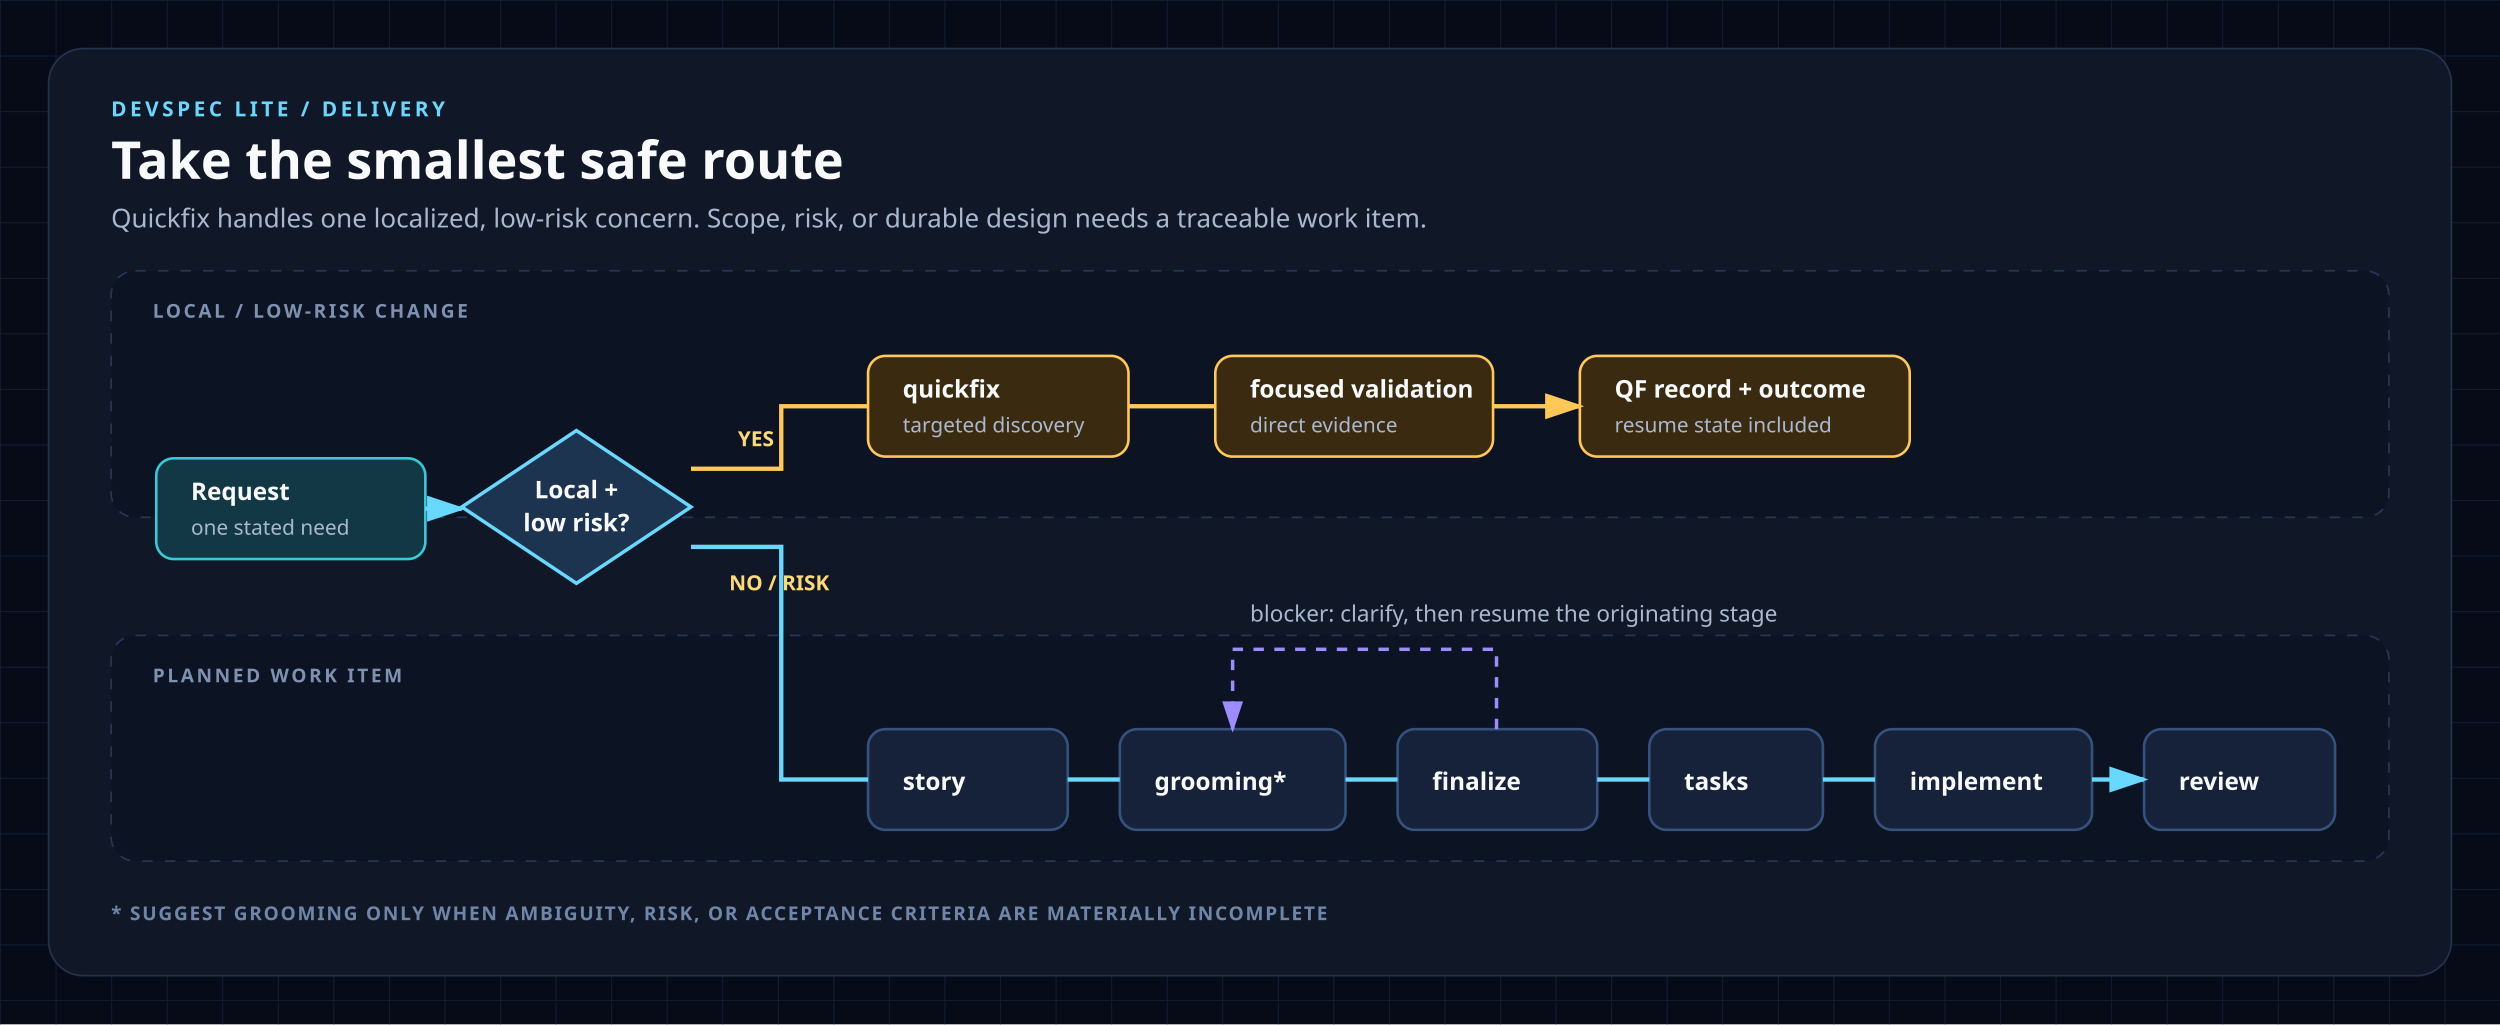
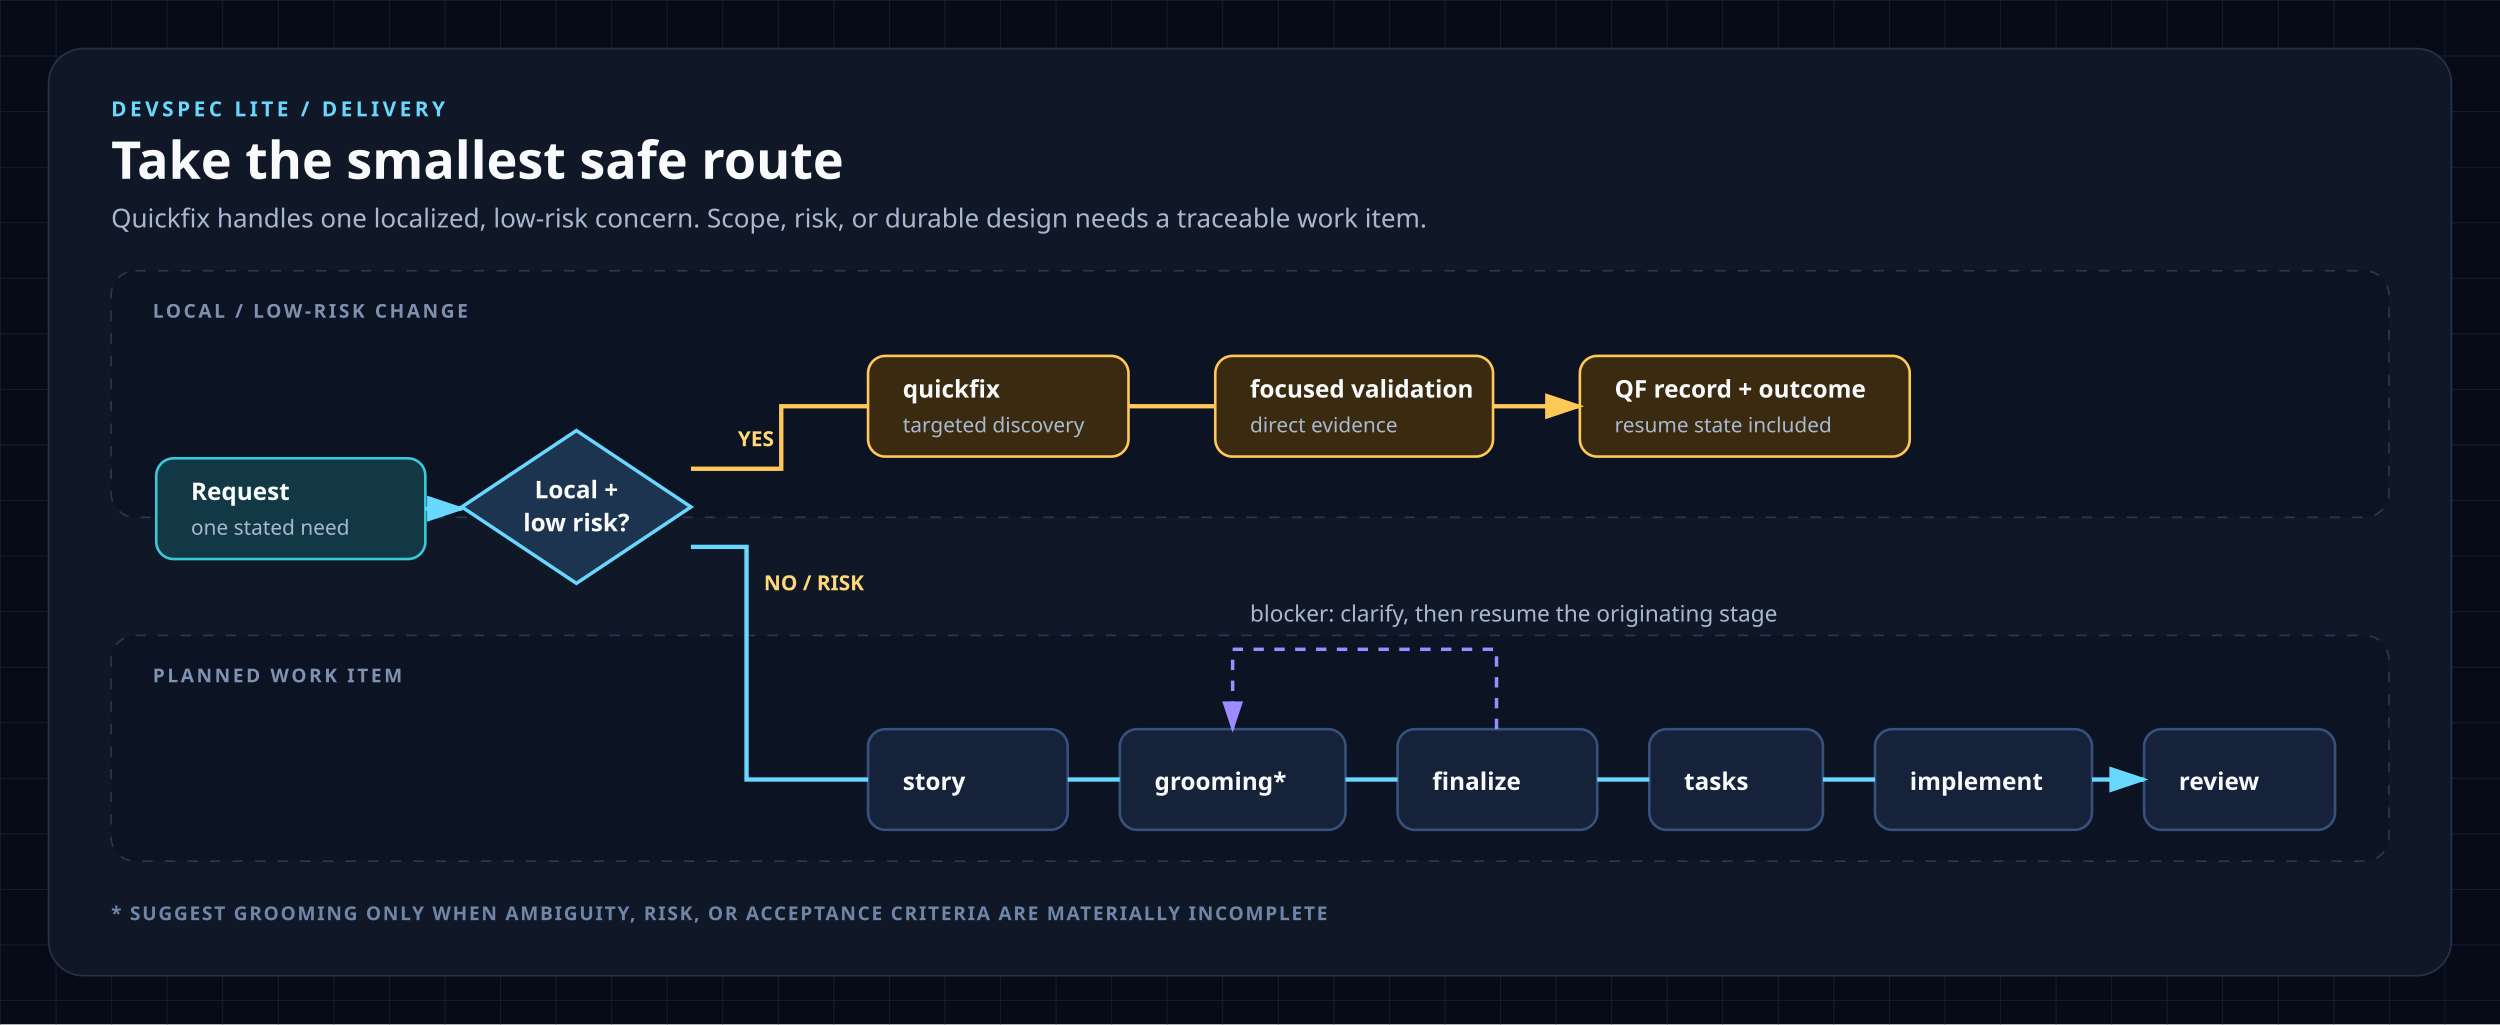
<svg xmlns="http://www.w3.org/2000/svg" viewBox="0 0 1440 590" role="img" aria-labelledby="title desc">
  <style>.bg{fill:#070b18}.surface{fill:#101827;stroke:#24324b}.lane{fill:#0c1323;stroke:#263653;stroke-dasharray:6 7}.eyebrow{font:700 12px system-ui,sans-serif;letter-spacing:2px;fill:#69d8ff}.title{font:700 30px system-ui,sans-serif;fill:#f8fafc}.sub{font:15px system-ui,sans-serif;fill:#aab8cf}.laneLabel{font:700 11px system-ui,sans-serif;letter-spacing:1.5px;fill:#7f91b1}.card{fill:#16223a;stroke:#35517c;stroke-width:1.5}.quick{fill:#3a2b10;stroke:#ffc857}.start{fill:#123745;stroke:#39c9d9}.decision{fill:#1d3450;stroke:#69d8ff;stroke-width:2}.nodeTitle{font:700 14px system-ui,sans-serif;fill:#f8fafc}.nodeMeta{font:12px system-ui,sans-serif;fill:#aab8cf}.flow{fill:none;stroke:#69d8ff;stroke-width:2.5;marker-end:url(#arrow)}.flowQuick{fill:none;stroke:#ffc857;stroke-width:2.5;marker-end:url(#arrowGold)}.clarify{fill:none;stroke:#9c8cff;stroke-width:2;stroke-dasharray:6 6;marker-end:url(#arrowV)}.label{font:700 12px system-ui,sans-serif;fill:#ffd978}.note{font:13px system-ui,sans-serif;fill:#aab8cf}.foot{font:600 11px system-ui,sans-serif;letter-spacing:1px;fill:#6f86a8}</style>
  <defs>
    <pattern id="grid" width="32" height="32" patternUnits="userSpaceOnUse">
      <path d="M32 0H0V32" fill="none" stroke="#14213a" stroke-width="1" />
    </pattern>
    <marker id="arrow" markerWidth="10" markerHeight="10" refX="8" refY="3" orient="auto">
      <path d="M0,0 L0,6 L9,3 z" fill="#69d8ff" />
    </marker>
    <marker id="arrowGold" markerWidth="10" markerHeight="10" refX="8" refY="3" orient="auto">
      <path d="M0,0 L0,6 L9,3 z" fill="#ffc857" />
    </marker>
    <marker id="arrowV" markerWidth="10" markerHeight="10" refX="8" refY="3" orient="auto">
      <path d="M0,0 L0,6 L9,3 z" fill="#9c8cff" />
    </marker>
  </defs>
  <rect class="bg" width="1440" height="590" />
  <rect fill="url(#grid)" width="1440" height="590" opacity=".9" />
  <rect class="surface" x="28" y="28" width="1384" height="534" rx="20" />
  <text x="64" y="67" class="eyebrow">DEVSPEC LITE / DELIVERY</text>
  <text x="64" y="103" class="title">Take the smallest safe route</text>
  <text x="64" y="131" class="sub">Quickfix handles one localized, low-risk concern. Scope, risk, or durable design needs a traceable work item.</text>
  <rect class="lane" x="64" y="156" width="1312" height="142" rx="14" />
  <text x="88" y="183" class="laneLabel">LOCAL / LOW-RISK CHANGE</text>
  <rect class="lane" x="64" y="366" width="1312" height="130" rx="14" />
  <text x="88" y="393" class="laneLabel">PLANNED WORK ITEM</text>
  <rect class="card start" x="90" y="264" width="155" height="58" rx="10" />
  <text x="110" y="288" class="nodeTitle">Request</text>
  <text x="110" y="308" class="nodeMeta">one stated need</text>
  <polygon class="decision" points="332,248 398,292 332,336 266,292" />
  <text x="332" y="287" text-anchor="middle" class="nodeTitle">Local +</text>
  <text x="332" y="306" text-anchor="middle" class="nodeTitle">low risk?</text>
  <rect class="card quick" x="500" y="205" width="150" height="58" rx="10" />
  <text x="520" y="229" class="nodeTitle">quickfix</text>
  <text x="520" y="249" class="nodeMeta">targeted discovery</text>
  <rect class="card quick" x="700" y="205" width="160" height="58" rx="10" />
  <text x="720" y="229" class="nodeTitle">focused validation</text>
  <text x="720" y="249" class="nodeMeta">direct evidence</text>
  <rect class="card quick" x="910" y="205" width="190" height="58" rx="10" />
  <text x="930" y="229" class="nodeTitle">QF record + outcome</text>
  <text x="930" y="249" class="nodeMeta">resume state included</text>
  <rect class="card" x="500" y="420" width="115" height="58" rx="10" />
  <text x="520" y="455" class="nodeTitle">story</text>
  <rect class="card" x="645" y="420" width="130" height="58" rx="10" />
  <text x="665" y="455" class="nodeTitle">grooming*</text>
  <rect class="card" x="805" y="420" width="115" height="58" rx="10" />
  <text x="825" y="455" class="nodeTitle">finalize</text>
  <rect class="card" x="950" y="420" width="100" height="58" rx="10" />
  <text x="970" y="455" class="nodeTitle">tasks</text>
  <rect class="card" x="1080" y="420" width="125" height="58" rx="10" />
  <text x="1100" y="455" class="nodeTitle">implement</text>
  <rect class="card" x="1235" y="420" width="110" height="58" rx="10" />
  <text x="1255" y="455" class="nodeTitle">review</text>
  <path class="flow" d="M245 293H266" />
  <path class="flowQuick" d="M398 270H450V234H500M650 234H700M860 234H910" />
-   <path class="flow" d="M398 315H450V449H500M615 449H645M775 449H805M920 449H950M1050 449H1080M1205 449H1235" />
+   <path class="flow" d="M398 315H430V449H500M615 449H645M775 449H805M920 449H950M1050 449H1080M1205 449H1235" />
  <text x="425" y="257" class="label">YES</text>
-   <text x="420" y="340" class="label">NO / RISK</text>
+   <text x="440" y="340" class="label">NO / RISK</text>
  <path class="clarify" d="M862 420V374H710V420" />
  <text x="720" y="358" class="note">blocker: clarify, then resume the originating stage</text>
  <text x="64" y="530" class="foot">* SUGGEST GROOMING ONLY WHEN AMBIGUITY, RISK, OR ACCEPTANCE CRITERIA ARE MATERIALLY INCOMPLETE</text>
</svg>
